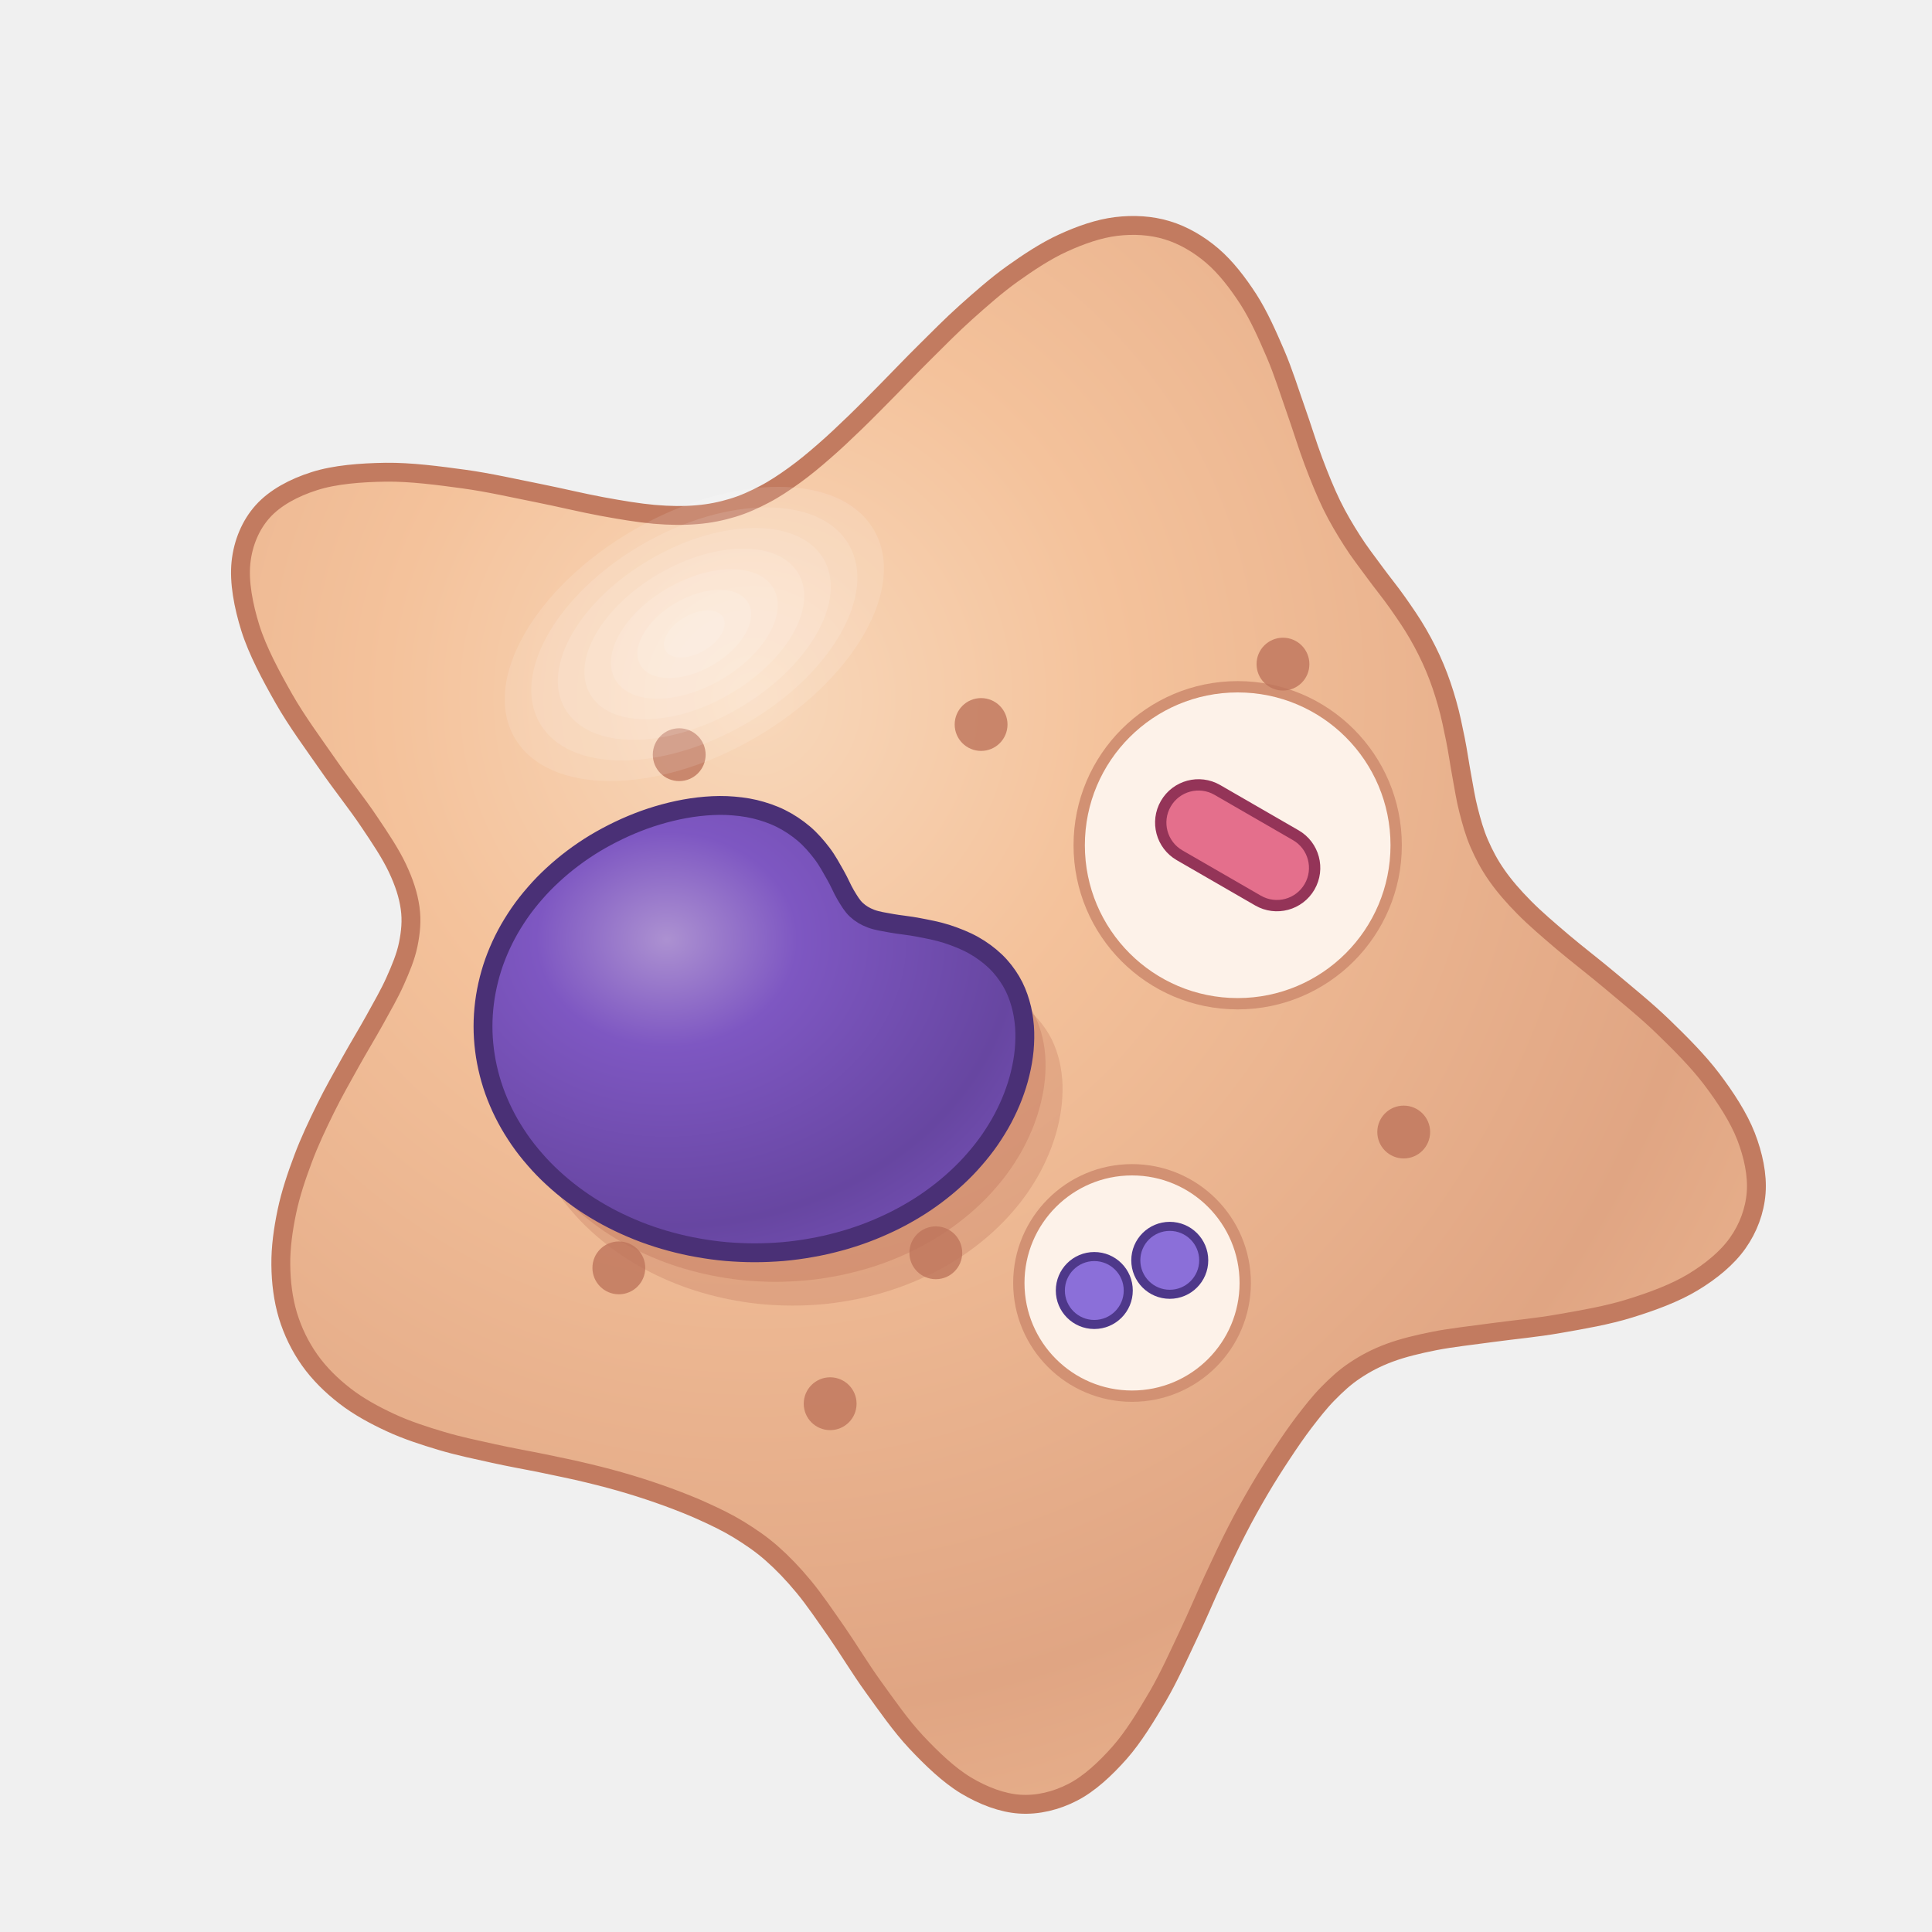
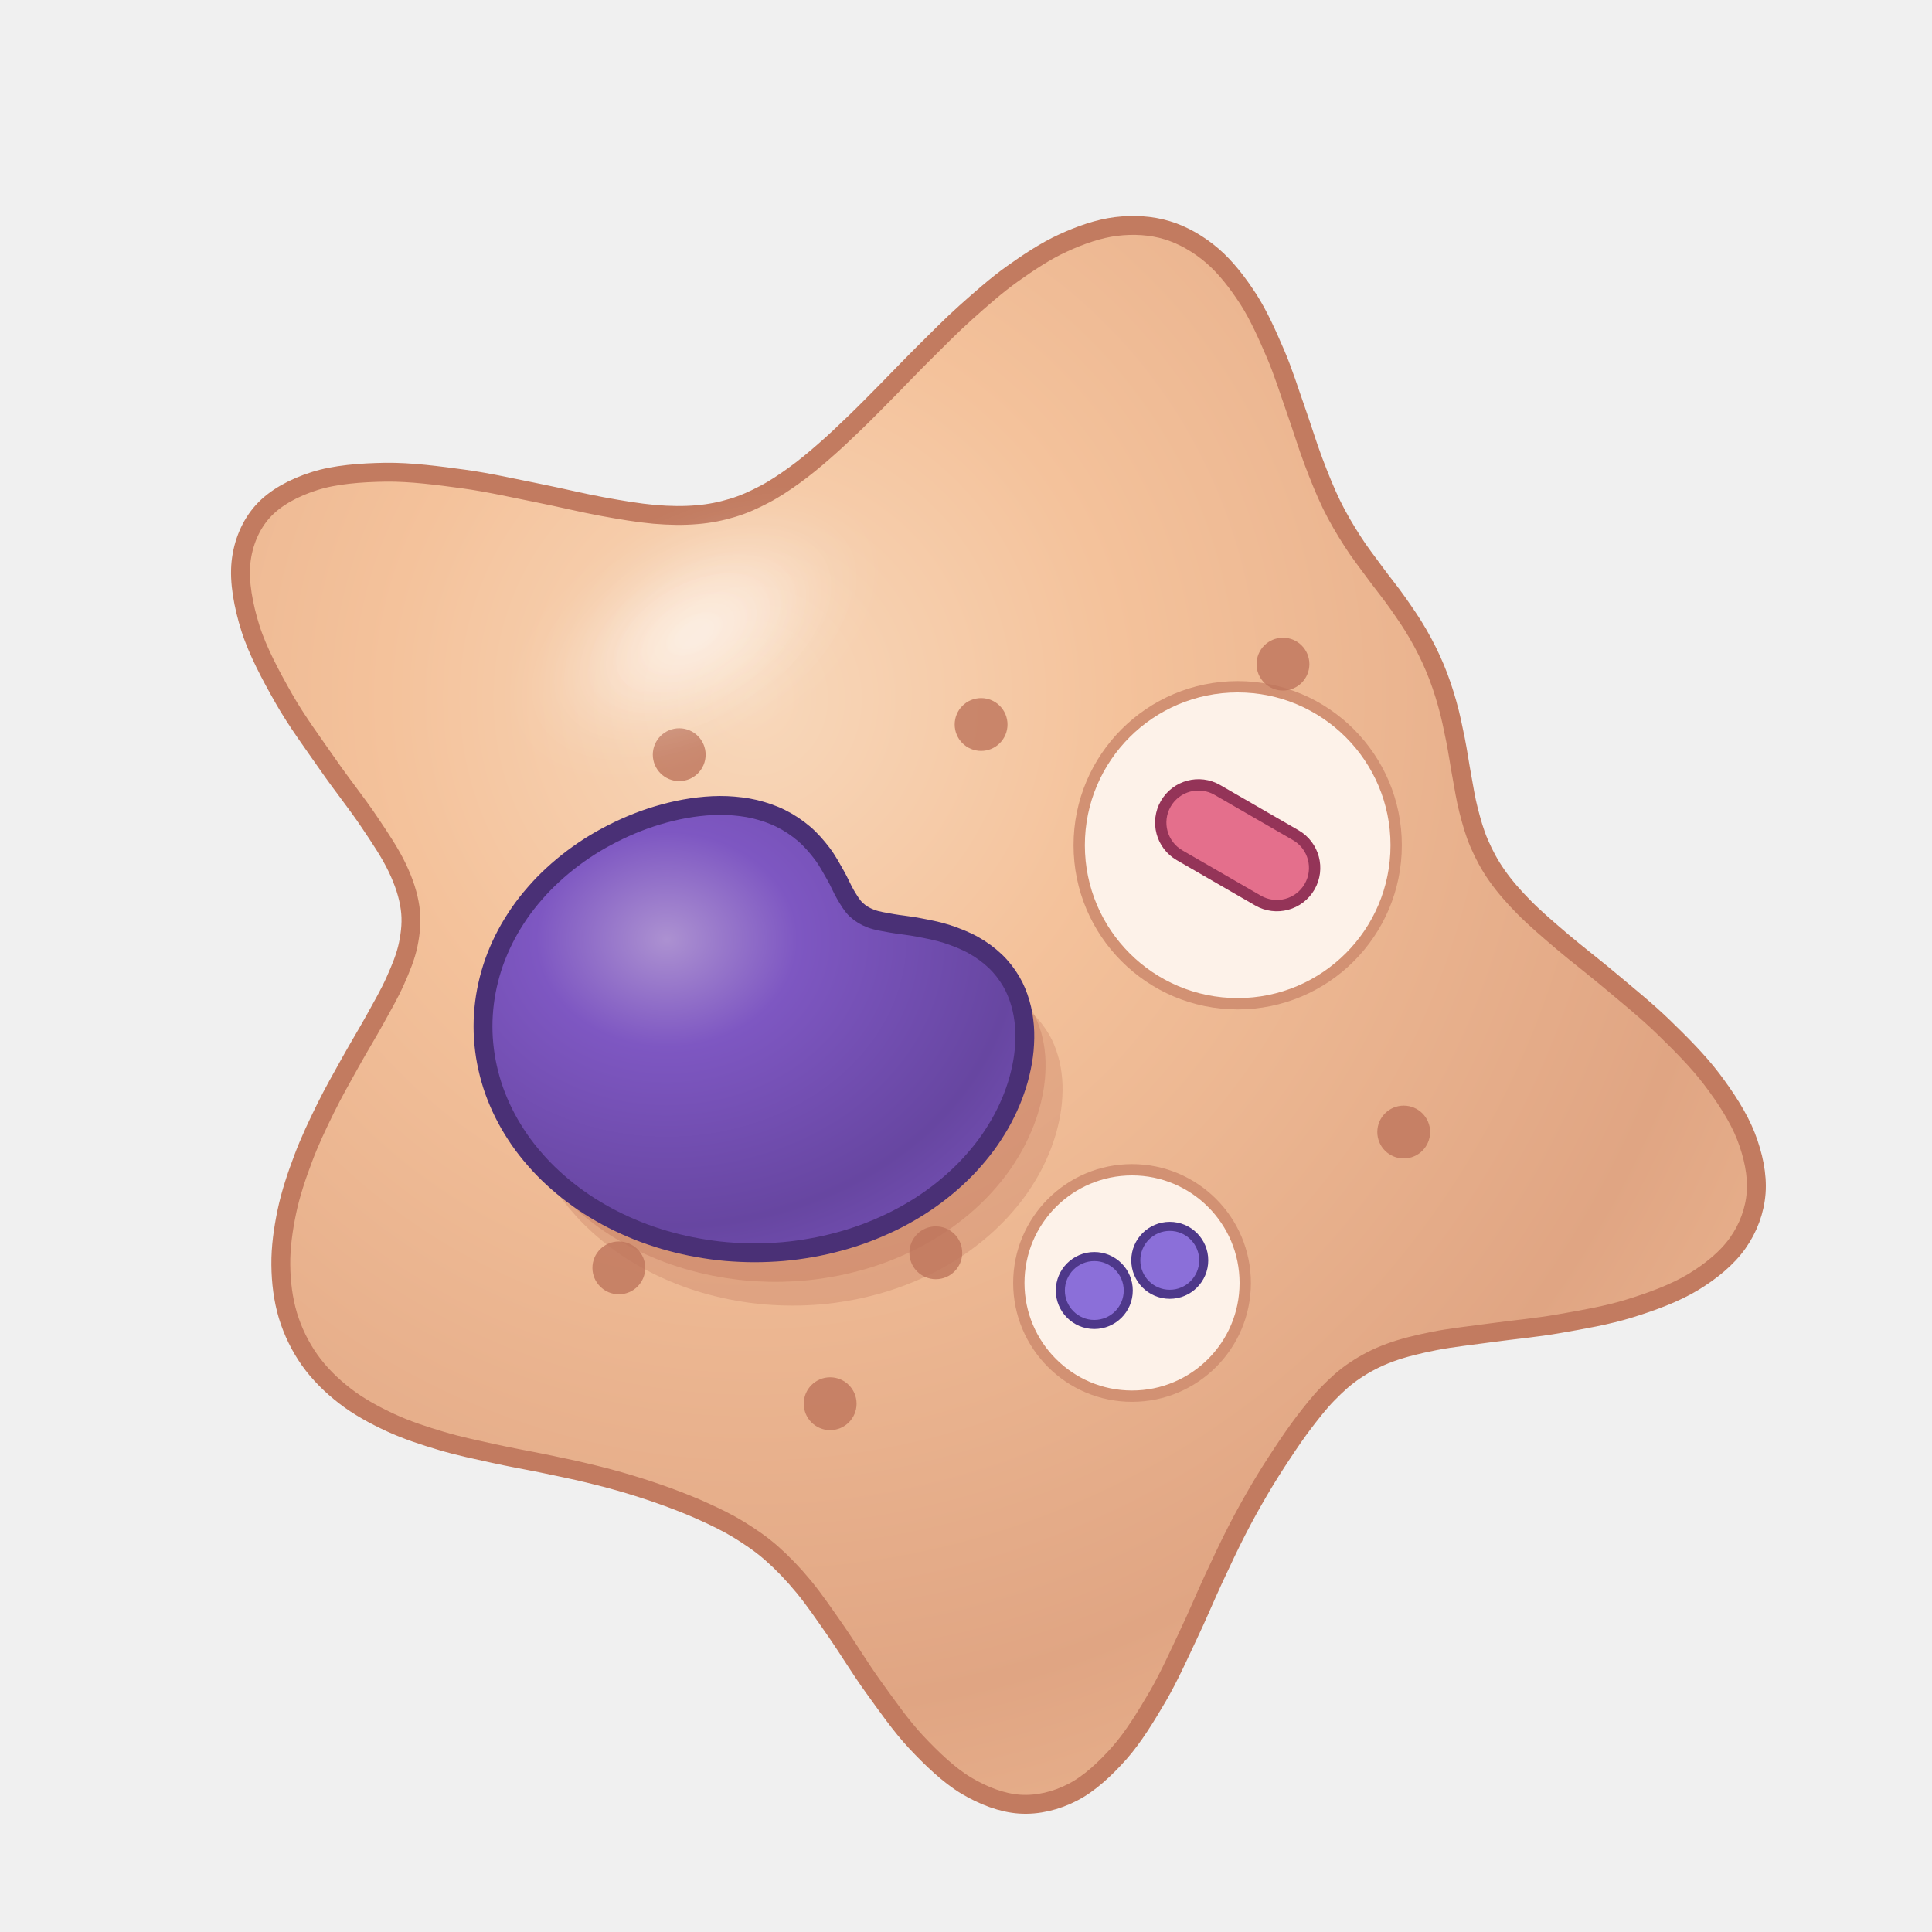
<svg xmlns="http://www.w3.org/2000/svg" viewBox="0 0 256 256" width="256" height="256" role="img" aria-labelledby="macrophage-title">
  <defs>
    <radialGradient id="macrophage-body" cx="0.34" cy="0.3" r="0.8">
      <stop offset="0" stop-color="#F4C29B" />
      <stop offset="0" stop-color="#f8d8bb" />
      <stop offset="0.3" stop-color="#F4C29B" />
      <stop offset="0.8" stop-color="#e0a583" />
      <stop offset="1" stop-color="#eab48f" />
    </radialGradient>
    <radialGradient id="macrophage-nucleus" cx="0.34" cy="0.3" r="0.8">
      <stop offset="0" stop-color="#7E57C2" />
      <stop offset="0" stop-color="#ac91d1" />
      <stop offset="0.3" stop-color="#7E57C2" />
      <stop offset="0.8" stop-color="#6746a1" />
      <stop offset="1" stop-color="#734fb2" />
+     </radialGradient>
+     <radialGradient id="macrophage-fade0">
+       <stop offset="0" stop-color="#fff" />
+       <stop offset="0.45" stop-color="#fff" />
+       <stop offset="1" stop-color="#fff" stop-opacity="0" />
    </radialGradient>
  </defs>
  <path d="M213.42 130C215.64 131.87 218.15 133.89 220.39 136.06C222.62 138.22 225 140.59 226.83 143.01C228.66 145.43 230.37 148.05 231.35 150.56C232.32 153.06 232.88 155.69 232.7 158.05C232.52 160.41 231.66 162.74 230.26 164.71C228.87 166.69 226.71 168.46 224.32 169.9C221.94 171.34 218.9 172.46 215.95 173.37C213 174.29 209.66 174.86 206.62 175.39C203.58 175.93 200.47 176.2 197.72 176.58C194.97 176.96 192.39 177.23 190.13 177.67C187.87 178.12 185.91 178.59 184.15 179.24C182.39 179.89 180.93 180.66 179.57 181.57C178.2 182.47 177.07 183.53 175.95 184.67C174.82 185.82 173.84 187.09 172.82 188.41C171.81 189.74 170.84 191.15 169.86 192.64C168.87 194.13 167.89 195.67 166.89 197.37C165.9 199.06 164.91 200.82 163.9 202.79C162.88 204.77 161.89 206.89 160.81 209.21C159.73 211.53 158.67 214.11 157.43 216.7C156.2 219.3 154.91 222.19 153.4 224.79C151.88 227.38 150.21 230.14 148.34 232.26C146.47 234.37 144.35 236.35 142.15 237.48C139.95 238.62 137.51 239.21 135.15 239.06C132.79 238.91 130.29 237.95 128 236.58C125.71 235.2 123.44 233.01 121.39 230.83C119.34 228.64 117.45 225.9 115.69 223.47C113.94 221.04 112.38 218.44 110.85 216.23C109.31 214.03 107.93 211.98 106.5 210.25C105.07 208.52 103.69 207.09 102.26 205.83C100.83 204.57 99.38 203.6 97.89 202.68C96.4 201.77 94.88 201.04 93.32 200.33C91.76 199.61 90.17 198.99 88.52 198.38C86.87 197.78 85.2 197.22 83.44 196.69C81.68 196.16 79.87 195.68 77.96 195.22C76.04 194.75 74.04 194.35 71.95 193.91C69.86 193.48 67.64 193.1 65.4 192.6C63.16 192.1 60.79 191.62 58.52 190.94C56.24 190.26 53.88 189.5 51.75 188.51C49.61 187.52 47.5 186.37 45.71 184.98C43.92 183.6 42.29 181.99 41.03 180.21C39.77 178.43 38.79 176.41 38.15 174.31C37.52 172.21 37.23 169.9 37.21 167.61C37.18 165.31 37.52 162.89 38.01 160.55C38.5 158.2 39.3 155.82 40.16 153.54C41.01 151.26 42.08 149.02 43.13 146.88C44.18 144.75 45.35 142.7 46.44 140.74C47.53 138.78 48.67 136.92 49.66 135.13C50.64 133.35 51.62 131.66 52.36 130C53.1 128.34 53.76 126.77 54.09 125.16C54.42 123.54 54.58 121.99 54.34 120.3C54.1 118.61 53.56 116.93 52.65 115.01C51.74 113.09 50.4 111.08 48.86 108.8C47.33 106.51 45.31 104 43.44 101.3C41.56 98.59 39.32 95.57 37.61 92.56C35.9 89.55 34.13 86.25 33.18 83.24C32.24 80.24 31.66 77.12 31.93 74.53C32.2 71.95 33.21 69.54 34.83 67.75C36.45 65.95 38.94 64.61 41.66 63.75C44.37 62.88 47.81 62.62 51.11 62.57C54.42 62.53 58.11 63.02 61.48 63.48C64.84 63.94 68.24 64.73 71.29 65.33C74.33 65.94 77.18 66.64 79.74 67.11C82.3 67.58 84.57 67.96 86.67 68.15C88.77 68.33 90.59 68.35 92.32 68.2C94.06 68.06 95.58 67.74 97.07 67.29C98.57 66.84 99.92 66.22 101.29 65.5C102.65 64.79 103.93 63.93 105.25 62.98C106.57 62.03 107.85 60.97 109.19 59.8C110.53 58.64 111.87 57.37 113.28 56.01C114.7 54.64 116.14 53.17 117.68 51.61C119.22 50.05 120.82 48.36 122.54 46.66C124.26 44.96 126.07 43.11 128 41.38C129.93 39.66 132 37.82 134.14 36.29C136.29 34.76 138.59 33.23 140.88 32.19C143.17 31.14 145.59 30.29 147.89 30.01C150.19 29.73 152.54 29.86 154.66 30.51C156.78 31.15 158.84 32.35 160.63 33.88C162.42 35.41 164.02 37.5 165.42 39.66C166.81 41.83 167.95 44.42 169 46.86C170.05 49.3 170.86 51.93 171.7 54.31C172.54 56.68 173.24 59.02 174.03 61.11C174.82 63.21 175.59 65.11 176.44 66.87C177.3 68.63 178.22 70.16 179.17 71.65C180.12 73.15 181.16 74.47 182.16 75.84C183.16 77.21 184.22 78.49 185.18 79.86C186.13 81.22 187.09 82.59 187.91 84.03C188.74 85.47 189.49 86.96 190.13 88.49C190.77 90.01 191.3 91.6 191.75 93.19C192.21 94.78 192.53 96.42 192.86 98.02C193.18 99.62 193.4 101.23 193.69 102.79C193.98 104.35 194.21 105.9 194.6 107.39C194.99 108.89 195.38 110.34 196.01 111.78C196.63 113.21 197.35 114.59 198.35 116.01C199.34 117.42 200.52 118.79 201.98 120.26C203.43 121.73 205.15 123.19 207.06 124.82C208.97 126.44 211.2 128.13 213.42 130Z" fill="url(#macrophage-body)" stroke="#c27b60" stroke-width="2.5" />
  <g transform="translate(2.75 3.85)">
    <path d="M135.75 136C135.83 137.04 135.8 138.09 135.71 139.13C135.61 140.17 135.43 141.21 135.18 142.23C134.94 143.26 134.61 144.27 134.23 145.27C133.85 146.26 133.39 147.25 132.89 148.2C132.38 149.16 131.8 150.09 131.18 151C130.55 151.91 129.86 152.79 129.12 153.63C128.39 154.48 127.59 155.3 126.75 156.07C125.91 156.85 125.02 157.59 124.09 158.29C123.16 158.99 122.18 159.66 121.16 160.27C120.15 160.88 119.09 161.46 118 161.98C116.91 162.5 115.79 162.98 114.64 163.41C113.5 163.83 112.32 164.21 111.12 164.53C109.93 164.85 108.71 165.13 107.48 165.34C106.26 165.56 105.01 165.73 103.76 165.84C102.52 165.94 101.25 166 100 166C98.75 166 97.48 165.94 96.24 165.84C94.99 165.73 93.74 165.56 92.52 165.34C91.29 165.13 90.07 164.85 88.88 164.53C87.68 164.21 86.5 163.83 85.36 163.41C84.21 162.98 83.09 162.5 82 161.98C80.91 161.46 79.85 160.88 78.84 160.27C77.82 159.66 76.84 158.99 75.91 158.29C74.98 157.59 74.09 156.85 73.25 156.07C72.41 155.3 71.61 154.48 70.88 153.63C70.14 152.79 69.45 151.91 68.82 151C68.2 150.09 67.62 149.16 67.11 148.2C66.6 147.25 66.15 146.26 65.76 145.27C65.37 144.28 65.05 143.26 64.79 142.24C64.53 141.21 64.33 140.18 64.2 139.14C64.07 138.1 64 137.05 64 136C64 134.95 64.07 133.9 64.2 132.86C64.33 131.82 64.53 130.79 64.79 129.76C65.05 128.74 65.37 127.72 65.76 126.73C66.15 125.74 66.6 124.75 67.11 123.8C67.62 122.84 68.2 121.91 68.82 121C69.45 120.09 70.14 119.21 70.88 118.37C71.61 117.52 72.41 116.7 73.25 115.93C74.09 115.15 74.98 114.41 75.91 113.71C76.84 113.01 77.83 112.34 78.84 111.73C79.86 111.12 80.92 110.55 82.01 110.03C83.09 109.51 84.22 109.04 85.37 108.62C86.52 108.21 87.71 107.85 88.91 107.56C90.11 107.27 91.34 107.04 92.58 106.9C93.81 106.76 95.07 106.69 96.31 106.74C97.55 106.8 98.81 106.94 100 107.22C101.19 107.51 102.39 107.91 103.47 108.45C104.56 108.99 105.6 109.69 106.51 110.46C107.42 111.23 108.23 112.17 108.93 113.09C109.63 114.01 110.18 115.05 110.7 115.96C111.23 116.88 111.6 117.82 112.06 118.59C112.52 119.35 112.91 120.03 113.47 120.55C114.03 121.07 114.63 121.43 115.42 121.73C116.21 122.03 117.15 122.16 118.19 122.35C119.23 122.54 120.47 122.64 121.68 122.88C122.89 123.11 124.23 123.36 125.45 123.75C126.67 124.15 127.92 124.64 128.99 125.24C130.07 125.84 131.06 126.58 131.89 127.37C132.72 128.16 133.4 129.06 133.96 129.99C134.51 130.91 134.91 131.91 135.2 132.92C135.5 133.92 135.66 134.96 135.75 136Z" fill="#801b11" opacity="0.13" />
  </g>
  <g transform="translate(5 7)">
    <path d="M135.75 136C135.83 137.04 135.8 138.09 135.71 139.13C135.61 140.17 135.43 141.21 135.18 142.23C134.94 143.26 134.61 144.27 134.23 145.27C133.85 146.26 133.39 147.25 132.89 148.2C132.38 149.16 131.8 150.09 131.18 151C130.55 151.91 129.86 152.79 129.12 153.63C128.39 154.48 127.59 155.3 126.75 156.07C125.91 156.85 125.02 157.59 124.09 158.29C123.16 158.99 122.18 159.66 121.16 160.27C120.15 160.88 119.09 161.46 118 161.98C116.91 162.5 115.79 162.98 114.64 163.41C113.5 163.83 112.32 164.21 111.12 164.53C109.93 164.85 108.71 165.13 107.48 165.34C106.26 165.56 105.01 165.73 103.76 165.84C102.52 165.94 101.25 166 100 166C98.75 166 97.48 165.94 96.24 165.84C94.99 165.73 93.74 165.56 92.52 165.34C91.29 165.13 90.07 164.85 88.88 164.53C87.68 164.21 86.5 163.83 85.36 163.41C84.21 162.98 83.09 162.5 82 161.98C80.91 161.46 79.85 160.88 78.84 160.27C77.82 159.66 76.84 158.99 75.91 158.29C74.98 157.59 74.09 156.85 73.25 156.07C72.41 155.3 71.61 154.48 70.88 153.63C70.14 152.79 69.45 151.91 68.82 151C68.2 150.09 67.62 149.16 67.11 148.2C66.6 147.25 66.15 146.26 65.76 145.27C65.37 144.28 65.05 143.26 64.79 142.24C64.53 141.21 64.33 140.18 64.2 139.14C64.07 138.1 64 137.05 64 136C64 134.95 64.07 133.9 64.2 132.86C64.33 131.82 64.53 130.79 64.79 129.76C65.05 128.74 65.37 127.72 65.76 126.73C66.15 125.74 66.6 124.75 67.11 123.8C67.62 122.84 68.2 121.91 68.82 121C69.45 120.09 70.14 119.21 70.88 118.37C71.61 117.52 72.41 116.7 73.25 115.93C74.09 115.15 74.98 114.41 75.91 113.71C76.84 113.01 77.83 112.34 78.84 111.73C79.86 111.12 80.92 110.55 82.01 110.03C83.09 109.51 84.22 109.04 85.37 108.62C86.52 108.21 87.71 107.85 88.91 107.56C90.11 107.27 91.34 107.04 92.58 106.9C93.81 106.76 95.07 106.69 96.31 106.74C97.55 106.8 98.81 106.94 100 107.22C101.19 107.51 102.39 107.91 103.47 108.45C104.56 108.99 105.6 109.69 106.51 110.46C107.42 111.23 108.23 112.17 108.93 113.09C109.63 114.01 110.18 115.05 110.7 115.96C111.23 116.88 111.6 117.82 112.06 118.59C112.52 119.35 112.91 120.03 113.47 120.55C114.03 121.07 114.63 121.43 115.42 121.73C116.21 122.03 117.15 122.16 118.19 122.35C119.23 122.54 120.47 122.64 121.68 122.88C122.89 123.11 124.23 123.36 125.45 123.75C126.67 124.15 127.92 124.64 128.99 125.24C130.07 125.84 131.06 126.58 131.89 127.37C132.72 128.16 133.4 129.06 133.96 129.99C134.51 130.91 134.91 131.91 135.2 132.92C135.5 133.92 135.66 134.96 135.75 136Z" fill="#801b11" opacity="0.13" />
  </g>
  <path d="M135.75 136C135.83 137.04 135.8 138.09 135.71 139.13C135.61 140.17 135.43 141.21 135.18 142.23C134.94 143.26 134.61 144.27 134.23 145.27C133.85 146.26 133.39 147.25 132.89 148.2C132.38 149.16 131.8 150.09 131.18 151C130.55 151.91 129.86 152.79 129.12 153.63C128.39 154.48 127.59 155.3 126.75 156.07C125.91 156.85 125.02 157.59 124.09 158.29C123.16 158.99 122.18 159.66 121.16 160.27C120.15 160.88 119.09 161.46 118 161.98C116.91 162.5 115.79 162.98 114.64 163.41C113.5 163.83 112.32 164.21 111.12 164.53C109.93 164.85 108.71 165.13 107.48 165.34C106.26 165.56 105.01 165.73 103.76 165.84C102.52 165.94 101.25 166 100 166C98.75 166 97.48 165.94 96.24 165.84C94.99 165.73 93.74 165.56 92.52 165.34C91.29 165.13 90.07 164.85 88.88 164.53C87.68 164.21 86.5 163.83 85.36 163.41C84.21 162.98 83.09 162.5 82 161.98C80.91 161.46 79.85 160.88 78.84 160.27C77.82 159.66 76.84 158.99 75.91 158.29C74.98 157.59 74.09 156.85 73.25 156.07C72.41 155.3 71.61 154.48 70.88 153.63C70.14 152.79 69.45 151.91 68.82 151C68.2 150.09 67.62 149.16 67.11 148.2C66.6 147.25 66.15 146.26 65.76 145.27C65.37 144.28 65.05 143.26 64.79 142.24C64.53 141.21 64.33 140.18 64.2 139.14C64.07 138.1 64 137.05 64 136C64 134.95 64.07 133.9 64.2 132.86C64.33 131.82 64.53 130.79 64.79 129.76C65.05 128.74 65.37 127.72 65.76 126.73C66.15 125.74 66.6 124.75 67.11 123.8C67.62 122.84 68.2 121.91 68.82 121C69.45 120.09 70.14 119.21 70.88 118.37C71.61 117.52 72.41 116.7 73.25 115.93C74.09 115.15 74.98 114.41 75.91 113.71C76.84 113.01 77.83 112.34 78.84 111.73C79.86 111.12 80.92 110.55 82.01 110.03C83.09 109.51 84.22 109.04 85.37 108.62C86.52 108.21 87.71 107.85 88.91 107.56C90.11 107.27 91.34 107.04 92.58 106.9C93.81 106.76 95.07 106.69 96.31 106.74C97.55 106.8 98.81 106.94 100 107.22C101.19 107.51 102.39 107.91 103.47 108.45C104.56 108.99 105.6 109.69 106.51 110.46C107.42 111.23 108.23 112.17 108.93 113.09C109.63 114.01 110.18 115.05 110.7 115.96C111.23 116.88 111.6 117.82 112.06 118.59C112.52 119.35 112.91 120.03 113.47 120.55C114.03 121.07 114.63 121.43 115.42 121.73C116.21 122.03 117.15 122.16 118.19 122.35C119.23 122.54 120.47 122.64 121.68 122.88C122.89 123.11 124.23 123.36 125.45 123.75C126.67 124.15 127.92 124.64 128.99 125.24C130.07 125.84 131.06 126.58 131.89 127.37C132.72 128.16 133.4 129.06 133.96 129.99C134.51 130.91 134.91 131.91 135.2 132.92C135.5 133.92 135.66 134.96 135.75 136Z" fill="url(#macrophage-nucleus)" stroke="#4a3076" stroke-width="2.5" />
  <circle cx="164" cy="112" r="21" fill="#fdf2e9" stroke="#d29173" stroke-width="1.5" />
  <rect x="-11" y="-5" width="22" height="10" rx="5" transform="translate(164 112) rotate(30)" fill="#E46F8C" stroke="#943458" stroke-width="1.5" />
  <circle cx="150" cy="170" r="15" fill="#fdf2e9" stroke="#d29173" stroke-width="1.5" />
  <circle cx="145" cy="171" r="4.5" fill="#8B6FD9" stroke="#4e388a" stroke-width="1.2" />
  <circle cx="155" cy="167" r="4.5" fill="#8B6FD9" stroke="#4e388a" stroke-width="1.2" />
  <circle cx="130" cy="96" r="3.5" fill="#be745b" opacity="0.8" />
  <circle cx="90" cy="100" r="3.5" fill="#be745b" opacity="0.8" />
  <circle cx="186" cy="150" r="3.5" fill="#be745b" opacity="0.8" />
  <circle cx="110" cy="186" r="3.5" fill="#be745b" opacity="0.8" />
  <circle cx="82" cy="168" r="3.5" fill="#be745b" opacity="0.8" />
  <circle cx="124" cy="166" r="3.5" fill="#be745b" opacity="0.8" />
  <circle cx="170" cy="88" r="3.5" fill="#be745b" opacity="0.8" />
-   <g fill="#fff" fill-opacity="0.114" transform="rotate(-30 92 84)">
+   <g fill="url(#macrophage-fade0)" fill-opacity="0.114" transform="rotate(-30 92 84)">
    <ellipse cx="92" cy="84" rx="27.5" ry="15.95" />
    <ellipse cx="92" cy="84" rx="23.65" ry="13.72" />
    <ellipse cx="92" cy="84" rx="19.8" ry="11.48" />
    <ellipse cx="92" cy="84" rx="15.95" ry="9.25" />
    <ellipse cx="92" cy="84" rx="12.1" ry="7.02" />
    <ellipse cx="92" cy="84" rx="8.25" ry="4.79" />
    <ellipse cx="92" cy="84" rx="4.4" ry="2.55" />
  </g>
</svg>
